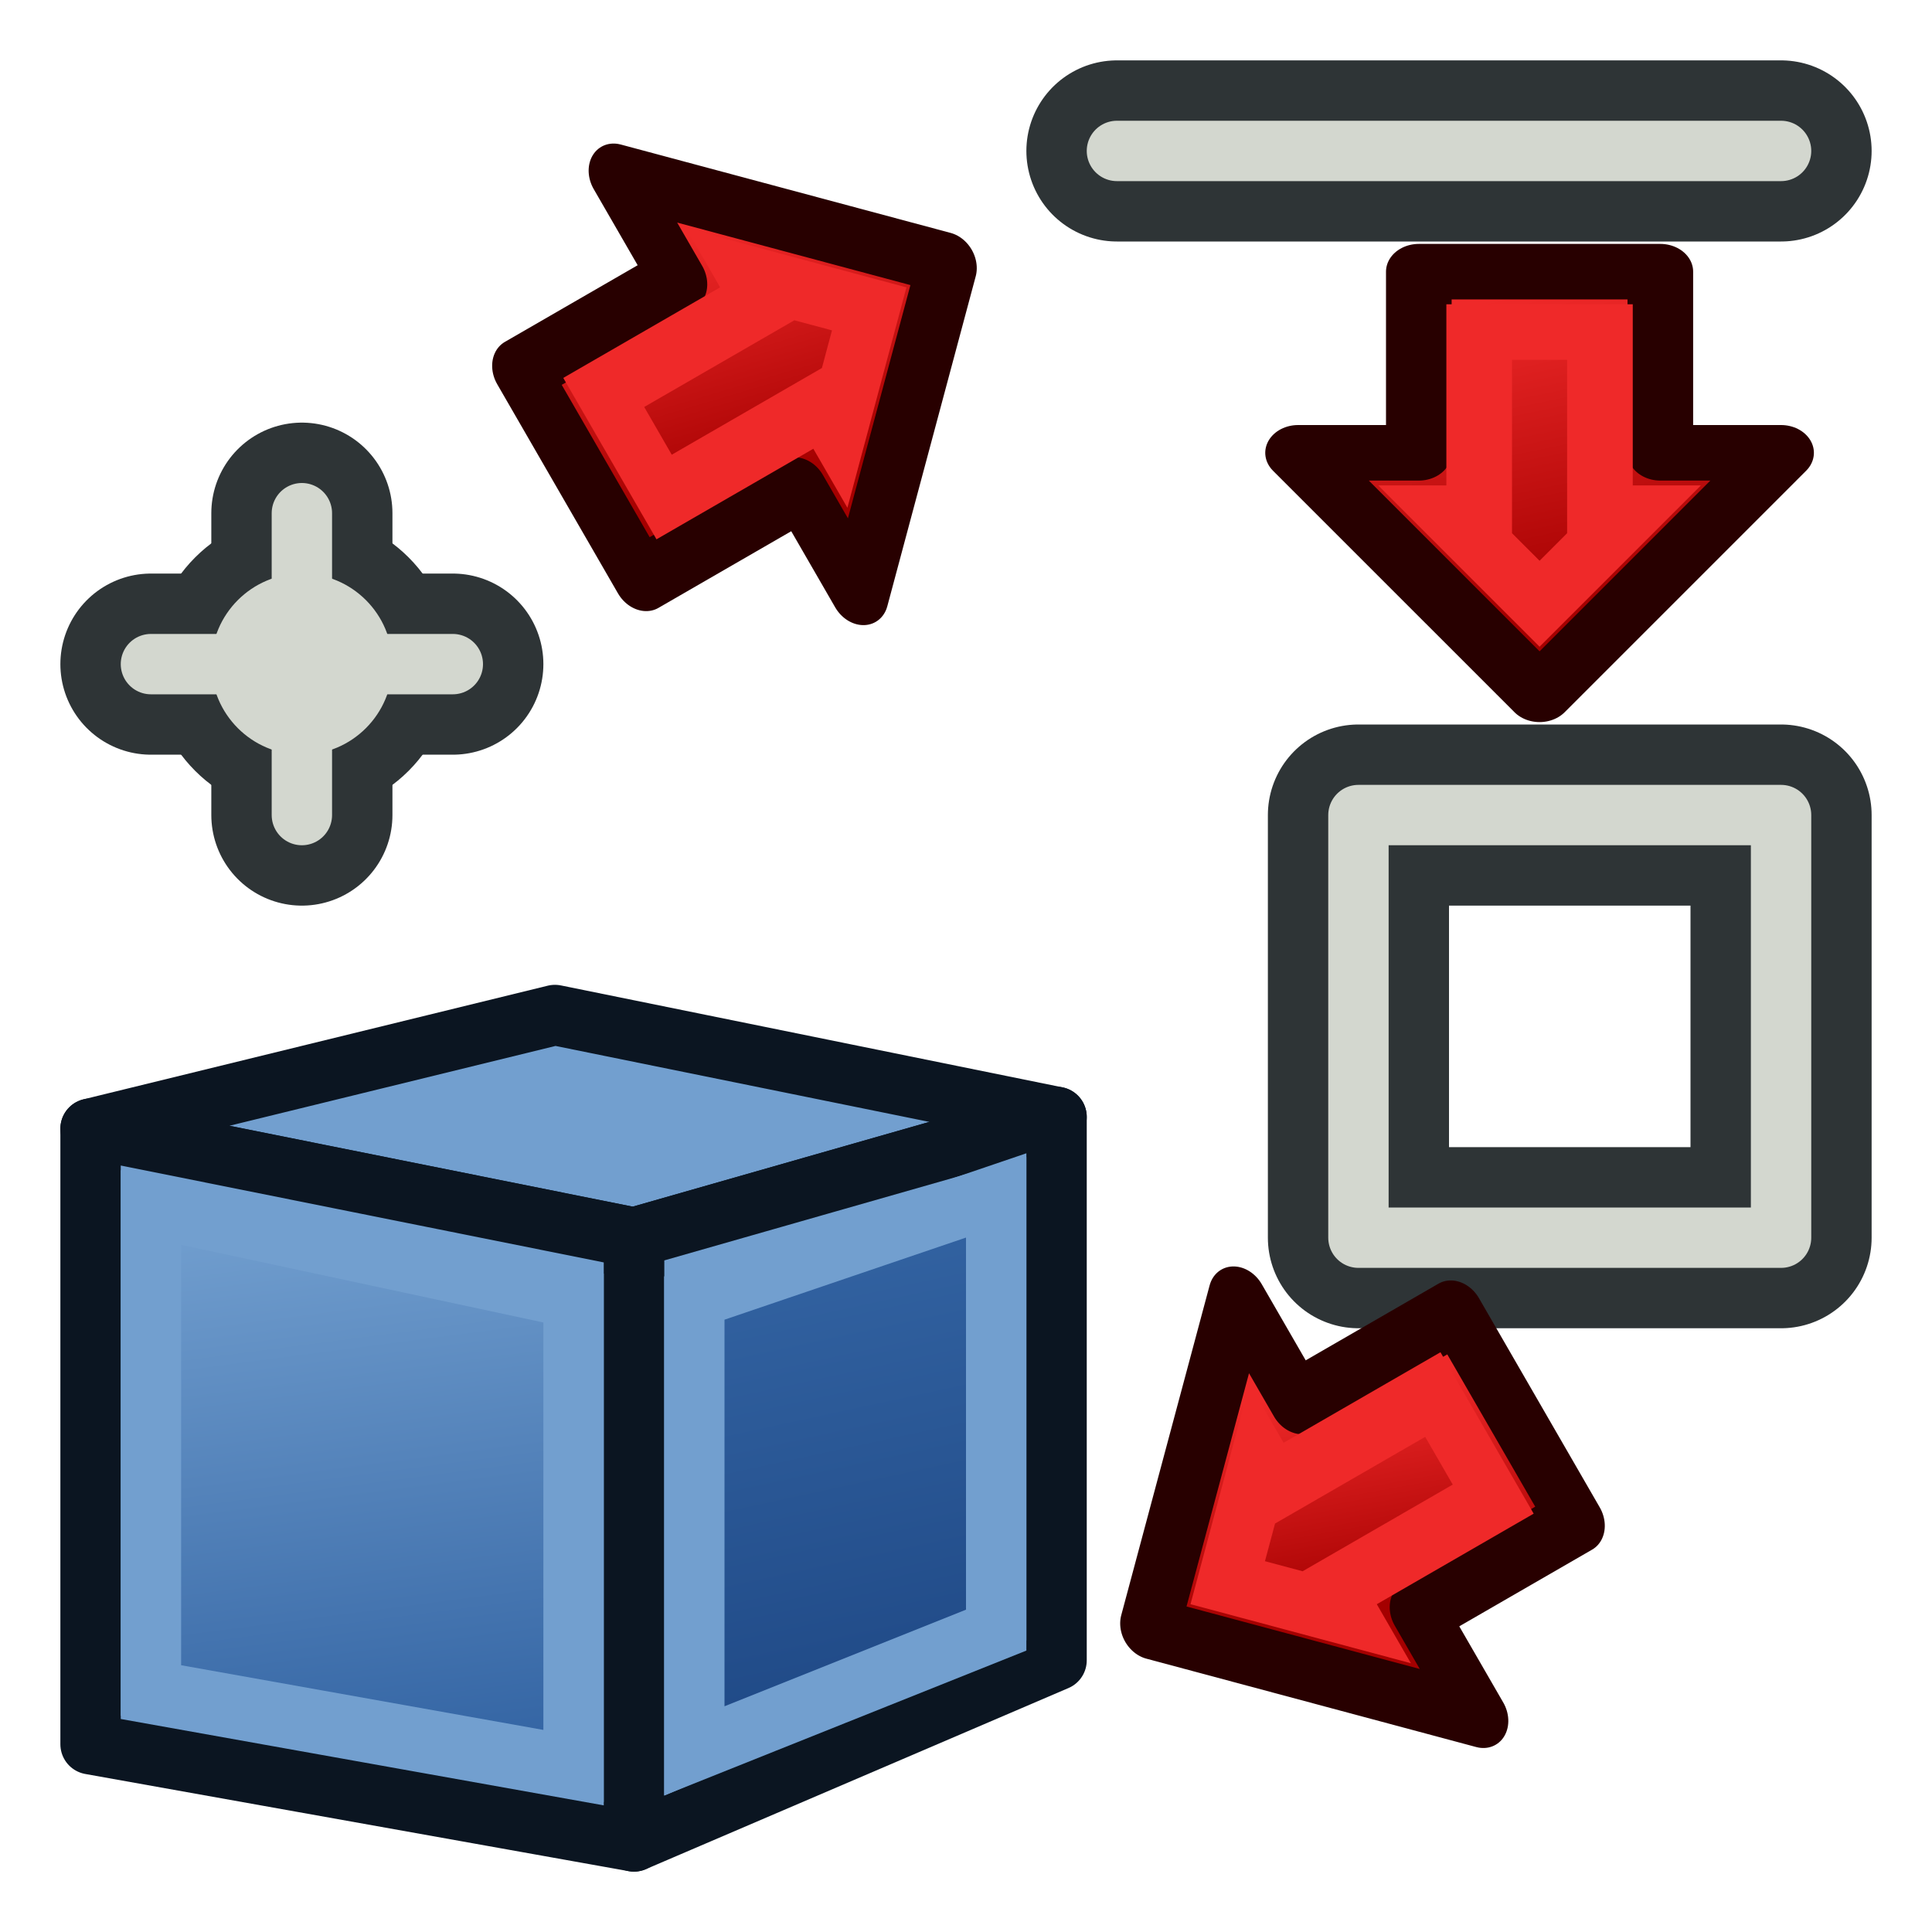
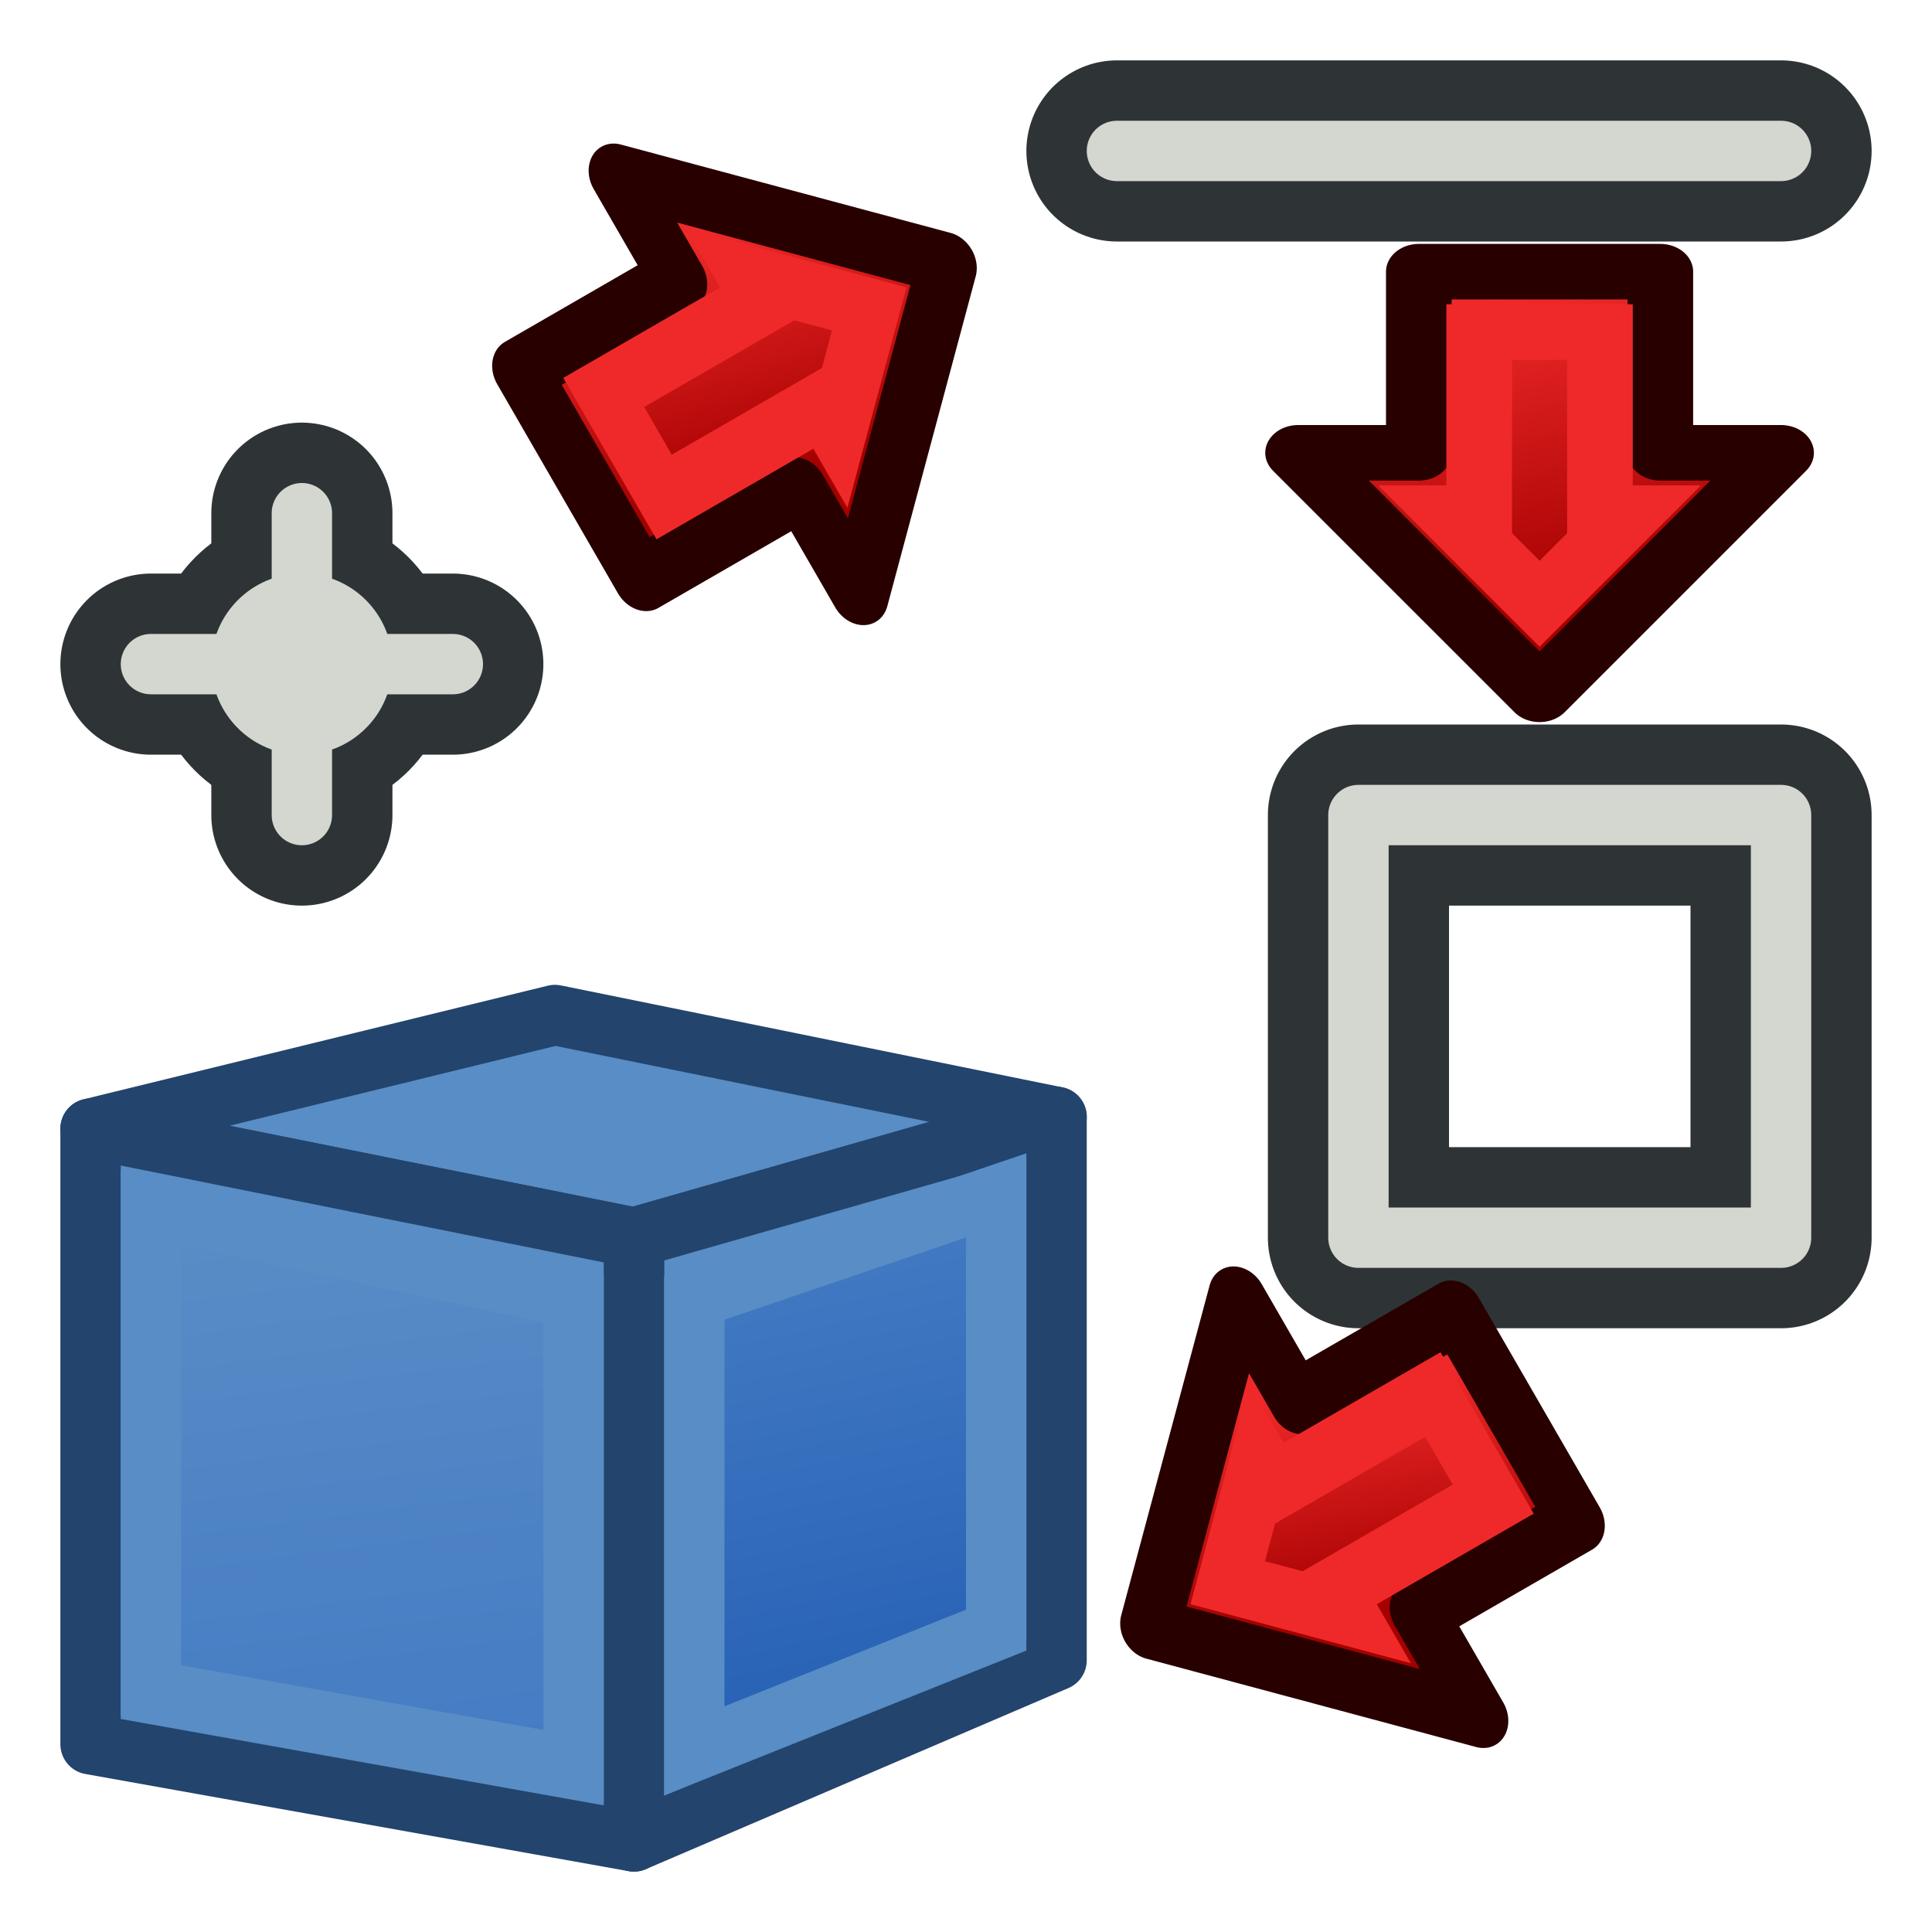
<svg xmlns="http://www.w3.org/2000/svg" xmlns:xlink="http://www.w3.org/1999/xlink" width="64px" height="64px" id="svg2860" version="1.1">
  <defs id="defs2862">
    <linearGradient id="linearGradient3812">
      <stop style="stop-color:#000000;stop-opacity:1;" offset="0" id="stop3814" />
    </linearGradient>
    <linearGradient id="linearGradient4362">
      <stop id="stop4364" offset="0" style="stop-color:#faff2b;stop-opacity:1;" />
      <stop id="stop4366" offset="1" style="stop-color:#ffaa00;stop-opacity:1;" />
    </linearGradient>
    <linearGradient id="linearGradient4356">
      <stop id="stop4358" offset="0" style="stop-color:#000000;stop-opacity:1;" />
      <stop id="stop4360" offset="1" style="stop-color:#000000;stop-opacity:0;" />
    </linearGradient>
    <linearGradient id="linearGradient3786">
      <stop style="stop-color:#faff2b;stop-opacity:1;" offset="0" id="stop3788" />
      <stop style="stop-color:#ffaa00;stop-opacity:1;" offset="1" id="stop3790" />
    </linearGradient>
    <radialGradient xlink:href="#linearGradient3377" id="radialGradient3692" cx="45.883" cy="28.87" fx="45.883" fy="28.87" r="19.467" gradientUnits="userSpaceOnUse" />
    <radialGradient xlink:href="#linearGradient3377" id="radialGradient3703" gradientUnits="userSpaceOnUse" cx="135.383" cy="97.37" fx="135.383" fy="97.37" r="19.467" gradientTransform="matrix(0.97435,0.2250379,-0.4623105,2.001673,48.48755,-127.9988)" />
    <linearGradient id="linearGradient3377">
      <stop id="stop3379" offset="0" style="stop-color:#faff2b;stop-opacity:1;" />
      <stop id="stop3381" offset="1" style="stop-color:#ffaa00;stop-opacity:1;" />
    </linearGradient>
    <radialGradient xlink:href="#linearGradient3786" id="radialGradient3705" gradientUnits="userSpaceOnUse" cx="148.883" cy="81.87" fx="148.883" fy="81.87" r="19.467" gradientTransform="matrix(1.385259,-0.05136783,0.03705629,0.9993132,-60.3924,7.704044)" />
    <radialGradient xlink:href="#linearGradient3377-1" id="radialGradient3713" gradientUnits="userSpaceOnUse" cx="271.967" cy="103.547" fx="271.967" fy="103.547" r="19.467" gradientTransform="matrix(0.9271142,0.3747789,-0.7448337,1.842542,97.36419,-190.3476)" />
    <linearGradient id="linearGradient3377-1">
      <stop id="stop3379-5" offset="0" style="stop-color:#c8ff43;stop-opacity:1;" />
      <stop id="stop3381-9" offset="1" style="stop-color:#04aa00;stop-opacity:1;" />
    </linearGradient>
    <radialGradient xlink:href="#linearGradient3864" id="radialGradient3784" gradientUnits="userSpaceOnUse" gradientTransform="matrix(0.7037846,0.9728679,-1.30054,0.9408264,121.1369,-67.56081)" cx="109.479" cy="-6.229" fx="109.479" fy="-6.229" r="19.571" />
    <linearGradient id="linearGradient3864">
      <stop id="stop3866" offset="0" style="stop-color:#71b2f8;stop-opacity:1;" />
      <stop id="stop3868" offset="1" style="stop-color:#002795;stop-opacity:1;" />
    </linearGradient>
    <radialGradient r="19.571" fy="-6.229" fx="109.479" cy="-6.229" cx="109.479" gradientTransform="matrix(0.7037846,0.9728679,-1.30054,0.9408264,121.1369,-67.56081)" gradientUnits="userSpaceOnUse" id="radialGradient3009" xlink:href="#linearGradient3864" />
    <linearGradient xlink:href="#linearGradient4362" id="linearGradient3784" x1="259.614" y1="99.25" x2="317.44" y2="99.25" gradientUnits="userSpaceOnUse" />
    <linearGradient xlink:href="#linearGradient3777" id="linearGradient3220" gradientUnits="userSpaceOnUse" gradientTransform="matrix(0.7910903,0,0,0.7851651,69.03755,5.113928)" x1="53.897" y1="51.18" x2="47.502" y2="21.837" />
    <linearGradient id="linearGradient3777">
-       <stop style="stop-color:#204a87;stop-opacity:1;" offset="0" id="stop3779" />
-       <stop style="stop-color:#3465a4;stop-opacity:1;" offset="1" id="stop3781" />
+       <stop style="stop-color:#2862b6;stop-opacity:1;" offset="0" id="stop3779" />
+       <stop style="stop-color:#457cc4;stop-opacity:1;" offset="1" id="stop3781" />
    </linearGradient>
    <linearGradient xlink:href="#linearGradient3767" id="linearGradient3222" gradientUnits="userSpaceOnUse" gradientTransform="matrix(0.8235294,0,0,0.7727273,68.52941,5.863636)" x1="22.117" y1="55.718" x2="17.329" y2="21.311" />
    <linearGradient id="linearGradient3767">
-       <stop style="stop-color:#3465a4;stop-opacity:1;" offset="0" id="stop3769" />
-       <stop style="stop-color:#729fcf;stop-opacity:1;" offset="1" id="stop3771" />
+       <stop style="stop-color:#457cc4;stop-opacity:1;" offset="0" id="stop3769" />
+       <stop style="stop-color:#588dc6;stop-opacity:1;" offset="1" id="stop3771" />
    </linearGradient>
    <linearGradient xlink:href="#linearGradient3806" id="linearGradient3012" gradientUnits="userSpaceOnUse" gradientTransform="matrix(1.45,0,0,1.470588,-27.45,-15.05882)" x1="41.936" y1="30.47" x2="44.42" y2="38.748" />
    <linearGradient id="linearGradient3806">
      <stop style="stop-color:#ef2929;stop-opacity:1" offset="0" id="stop3808" />
      <stop style="stop-color:#a40000;stop-opacity:1" offset="1" id="stop3810" />
    </linearGradient>
    <linearGradient xlink:href="#linearGradient3806-5" id="linearGradient3012-3" gradientUnits="userSpaceOnUse" gradientTransform="matrix(1.45,0,0,1.470588,-27.45,-15.05882)" x1="39.264" y1="20.978" x2="36.454" y2="42.077" />
    <linearGradient id="linearGradient3806-5">
      <stop style="stop-color:#ef2929;stop-opacity:1" offset="0" id="stop3808-6" />
      <stop style="stop-color:#a40000;stop-opacity:1" offset="1" id="stop3810-2" />
    </linearGradient>
    <linearGradient xlink:href="#linearGradient3806-0" id="linearGradient3012-7" gradientUnits="userSpaceOnUse" gradientTransform="matrix(1.45,0,0,1.470588,-27.45,-15.05882)" x1="36.454" y1="32.7" x2="50.503" y2="36.216" />
    <linearGradient id="linearGradient3806-0">
      <stop style="stop-color:#ef2929;stop-opacity:1" offset="0" id="stop3808-9" />
      <stop style="stop-color:#a40000;stop-opacity:1" offset="1" id="stop3810-3" />
    </linearGradient>
    <linearGradient xlink:href="#linearGradient3806-6" id="linearGradient3012-2" gradientUnits="userSpaceOnUse" gradientTransform="matrix(1.45,0,0,1.470588,-27.45,-15.05882)" x1="43.805" y1="41.291" x2="41.835" y2="31.413" />
    <linearGradient id="linearGradient3806-6">
      <stop style="stop-color:#ef2929;stop-opacity:1" offset="0" id="stop3808-1" />
      <stop style="stop-color:#a40000;stop-opacity:1" offset="1" id="stop3810-8" />
    </linearGradient>
  </defs>
  <g id="layer1">
    <g id="g3903" transform="translate(20,4)">
      <path id="path3033" d="m -10,13 0,10" style="fill:none;stroke:#2e3436;stroke-width:6;stroke-linecap:round;stroke-linejoin:miter;stroke-opacity:1" />
      <path id="path3035" d="m -15,18 10,0" style="fill:none;stroke:#2e3436;stroke-width:6;stroke-linecap:round;stroke-linejoin:miter;stroke-opacity:1" />
      <path transform="matrix(0.8,0,0,0.8,-17.2,2.8)" d="m 14,19 c 0,2.761 -2.239,5 -5,5 -2.761,0 -5,-2.239 -5,-5 0,-2.761 2.239,-5 5,-5 2.761,0 5,2.239 5,5 z" id="path3031" style="fill:#d3d7cf;fill-opacity:1;stroke:#2e3436;stroke-width:2.5;stroke-linecap:round;stroke-linejoin:miter;stroke-miterlimit:4;stroke-opacity:1;stroke-dasharray:none;stroke-dashoffset:20.4" />
      <path id="path3033-3" d="m -10,13 0,10" style="fill:none;stroke:#d3d7cf;stroke-width:2;stroke-linecap:round;stroke-linejoin:miter;stroke-opacity:1" />
      <path id="path3035-6" d="m -15,18 10,0" style="fill:none;stroke:#d3d7cf;stroke-width:2;stroke-linecap:round;stroke-linejoin:miter;stroke-opacity:1" />
    </g>
    <path style="fill:none;stroke:#2e3436;stroke-width:6;stroke-linecap:round;stroke-linejoin:miter;stroke-opacity:1" d="M 37,5 59,5" id="path3826" />
    <path style="fill:none;stroke:#d3d7cf;stroke-width:2;stroke-linecap:round;stroke-linejoin:miter;stroke-opacity:1" d="M 37,5 59,5" id="path3826-7" />
    <rect style="fill:none;stroke:#2e3436;stroke-width:6;stroke-linecap:round;stroke-linejoin:round;stroke-miterlimit:4;stroke-opacity:1;stroke-dasharray:none;stroke-dashoffset:20.4" id="rect3846" width="14" height="14" x="45" y="27" />
    <rect style="fill:none;stroke:#d3d7cf;stroke-width:2;stroke-linecap:round;stroke-linejoin:round;stroke-miterlimit:4;stroke-opacity:1;stroke-dasharray:none;stroke-dashoffset:20.4" id="rect3846-5" width="14" height="14" x="45" y="27" />
    <g id="g3163" transform="matrix(0.6944444,0,0,0.6944444,-46.30555,24.19445)" style="display:inline">
-       <path id="path2993" d="M 71,19 96.92,24.2 117.08,18.44 93.151,13.578 Z" style="fill:#729fcf;stroke:#0b1521;stroke-width:2.88;stroke-linecap:butt;stroke-linejoin:round;stroke-opacity:1" />
-       <path id="path2995" d="M 117.08,18.44 V 44.36 L 96.92,53 V 24.2 Z" style="fill:#729fcf;fill-opacity:1;stroke:#0b1521;stroke-width:2.88;stroke-linecap:butt;stroke-linejoin:round;stroke-opacity:1" />
-       <path style="display:inline;overflow:visible;visibility:visible;fill:#729fcf;fill-opacity:1;fill-rule:evenodd;stroke:#0b1521;stroke-width:2.88;stroke-linecap:butt;stroke-linejoin:round;stroke-miterlimit:4;stroke-dasharray:none;stroke-dashoffset:0;stroke-opacity:1;marker:none;enable-background:accumulate" d="m 71,19 25.92,5.2 V 53 L 71,48.364 Z" id="path3825" />
-       <path id="path3765" d="m 73.88,22.76 v 23.04 l 20.16,3.6 V 27.08 Z" style="display:inline;fill:url(#linearGradient3222);stroke:#729fcf;stroke-width:2.88;stroke-linecap:butt;stroke-linejoin:miter;stroke-opacity:1;font-variation-settings:normal;opacity:1;vector-effect:none;fill-opacity:1;stroke-miterlimit:4;stroke-dasharray:none;stroke-dashoffset:0;-inkscape-stroke:none;marker:none;stop-color:#000000;stop-opacity:1" />
-       <path id="path3775" d="M 99.8,27.08 V 48.68 L 114.2,42.92 V 22.184 Z" style="font-variation-settings:normal;display:inline;opacity:1;vector-effect:none;fill:url(#linearGradient3220);fill-opacity:1;stroke:#729fcf;stroke-width:2.88;stroke-linecap:butt;stroke-linejoin:miter;stroke-miterlimit:4;stroke-dasharray:none;stroke-dashoffset:0;stroke-opacity:1;-inkscape-stroke:none;stop-color:#000000;stop-opacity:1" />
+       <path id="path2993" d="M 71,19 96.92,24.2 117.08,18.44 93.151,13.578 Z" style="fill:#588dc6;stroke:#23446c;stroke-width:2.88;stroke-linecap:butt;stroke-linejoin:round;stroke-opacity:1" />
+       <path id="path2995" d="M 117.08,18.44 V 44.36 L 96.92,53 V 24.2 Z" style="fill:#588dc6;fill-opacity:1;stroke:#23446c;stroke-width:2.88;stroke-linecap:butt;stroke-linejoin:round;stroke-opacity:1" />
+       <path style="display:inline;overflow:visible;visibility:visible;fill:#588dc6;fill-opacity:1;fill-rule:evenodd;stroke:#23446c;stroke-width:2.88;stroke-linecap:butt;stroke-linejoin:round;stroke-miterlimit:4;stroke-dasharray:none;stroke-dashoffset:0;stroke-opacity:1;marker:none;enable-background:accumulate" d="m 71,19 25.92,5.2 V 53 L 71,48.364 Z" id="path3825" />
+       <path id="path3765" d="m 73.88,22.76 v 23.04 l 20.16,3.6 V 27.08 Z" style="display:inline;fill:url(#linearGradient3222);stroke:#588dc6;stroke-width:2.88;stroke-linecap:butt;stroke-linejoin:miter;stroke-opacity:1;font-variation-settings:normal;opacity:1;vector-effect:none;fill-opacity:1;stroke-miterlimit:4;stroke-dasharray:none;stroke-dashoffset:0;-inkscape-stroke:none;marker:none;stop-color:#000000;stop-opacity:1" />
+       <path id="path3775" d="M 99.8,27.08 V 48.68 L 114.2,42.92 V 22.184 Z" style="font-variation-settings:normal;display:inline;opacity:1;vector-effect:none;fill:url(#linearGradient3220);fill-opacity:1;stroke:#588dc6;stroke-width:2.88;stroke-linecap:butt;stroke-linejoin:miter;stroke-miterlimit:4;stroke-dasharray:none;stroke-dashoffset:0;stroke-opacity:1;-inkscape-stroke:none;stop-color:#000000;stop-opacity:1" />
    </g>
    <g style="display:inline" id="layer1-3" transform="matrix(-0.4251224,0.2454446,0.2900708,0.5024174,49.55105,22.86553)">
      <path id="path3343" d="m 35.594,22.687 0,6.895 -12.223,0 0,13.79 12.223,0 0,6.895 16.297,-13.79 z" style="fill:url(#linearGradient3012);fill-opacity:1;fill-rule:evenodd;stroke:#280000;stroke-width:3.748;stroke-linecap:butt;stroke-linejoin:round;stroke-miterlimit:4;stroke-opacity:1;stroke-dasharray:none" />
      <path id="path3343-2" d="m 39.668,31.305 -2e-6,1.724 -12.223,0 0,6.895 12.223,0 2e-6,1.724 6.111,-5.171 z" style="fill:none;stroke:#ef2929;stroke-width:3.748;stroke-linecap:butt;stroke-linejoin:miter;stroke-miterlimit:4;stroke-opacity:1;stroke-dasharray:none" />
    </g>
    <g style="display:inline" id="layer1-3-6" transform="matrix(0,0.4908891,0.5801417,0,29.83856,-2.472667)">
      <path id="path3343-0" d="m 35.594,22.687 0,6.895 -12.223,0 0,13.79 12.223,0 0,6.895 16.297,-13.79 z" style="fill:url(#linearGradient3012-7);fill-opacity:1;fill-rule:evenodd;stroke:#280000;stroke-width:3.748;stroke-linecap:butt;stroke-linejoin:round;stroke-miterlimit:4;stroke-opacity:1;stroke-dasharray:none" />
      <path id="path3343-2-6" d="m 39.668,31.305 -2e-6,1.724 -12.223,0 0,6.895 12.223,0 2e-6,1.724 6.111,-5.171 z" style="fill:none;stroke:#ef2929;stroke-width:3.748;stroke-linecap:butt;stroke-linejoin:miter;stroke-miterlimit:4;stroke-opacity:1;stroke-dasharray:none" />
    </g>
    <g style="display:inline" id="layer1-3-7" transform="matrix(0.4251224,-0.2454446,-0.2900708,-0.5024174,19.91305,39.79473)">
      <path id="path3343-9" d="m 35.594,22.687 0,6.895 -12.223,0 0,13.79 12.223,0 0,6.895 16.297,-13.79 z" style="fill:url(#linearGradient3012-2);fill-opacity:1;fill-rule:evenodd;stroke:#280000;stroke-width:3.748;stroke-linecap:butt;stroke-linejoin:round;stroke-miterlimit:4;stroke-opacity:1;stroke-dasharray:none" />
      <path id="path3343-2-2" d="m 39.668,31.305 -2e-6,1.724 -12.223,0 0,6.895 12.223,0 2e-6,1.724 6.111,-5.171 z" style="fill:none;stroke:#ef2929;stroke-width:3.748;stroke-linecap:butt;stroke-linejoin:miter;stroke-miterlimit:4;stroke-opacity:1;stroke-dasharray:none" />
    </g>
  </g>
</svg>
